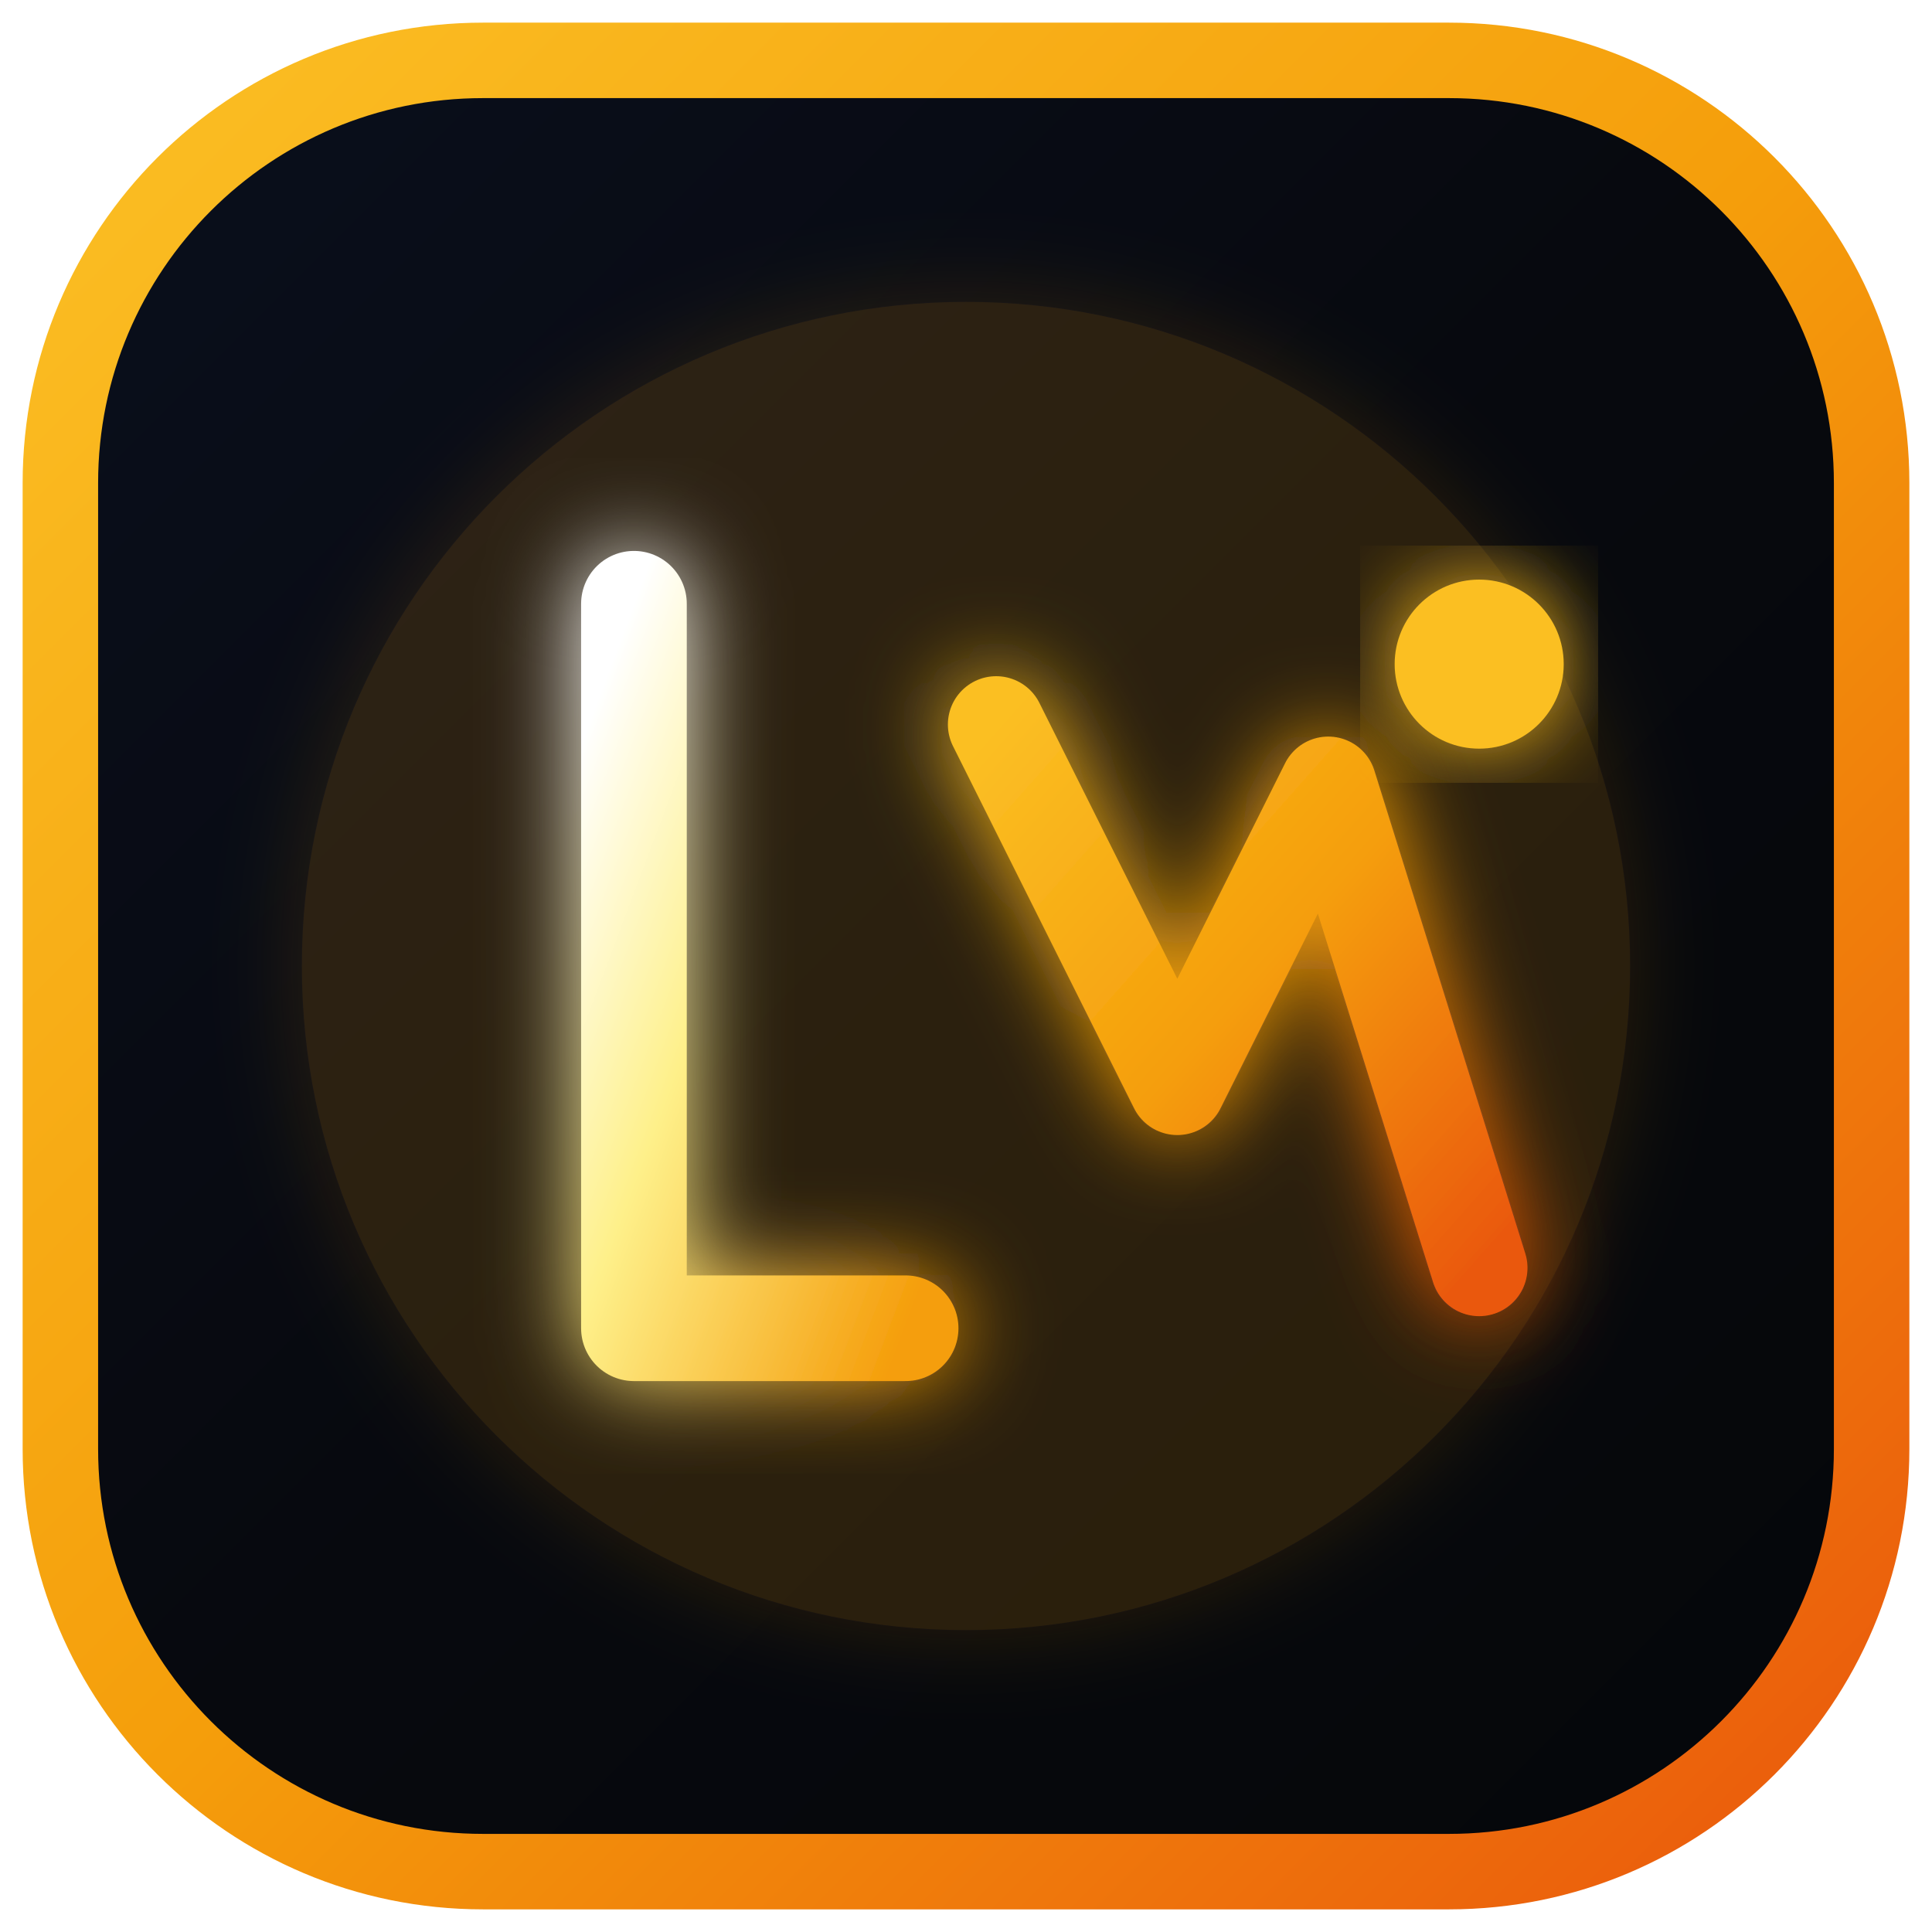
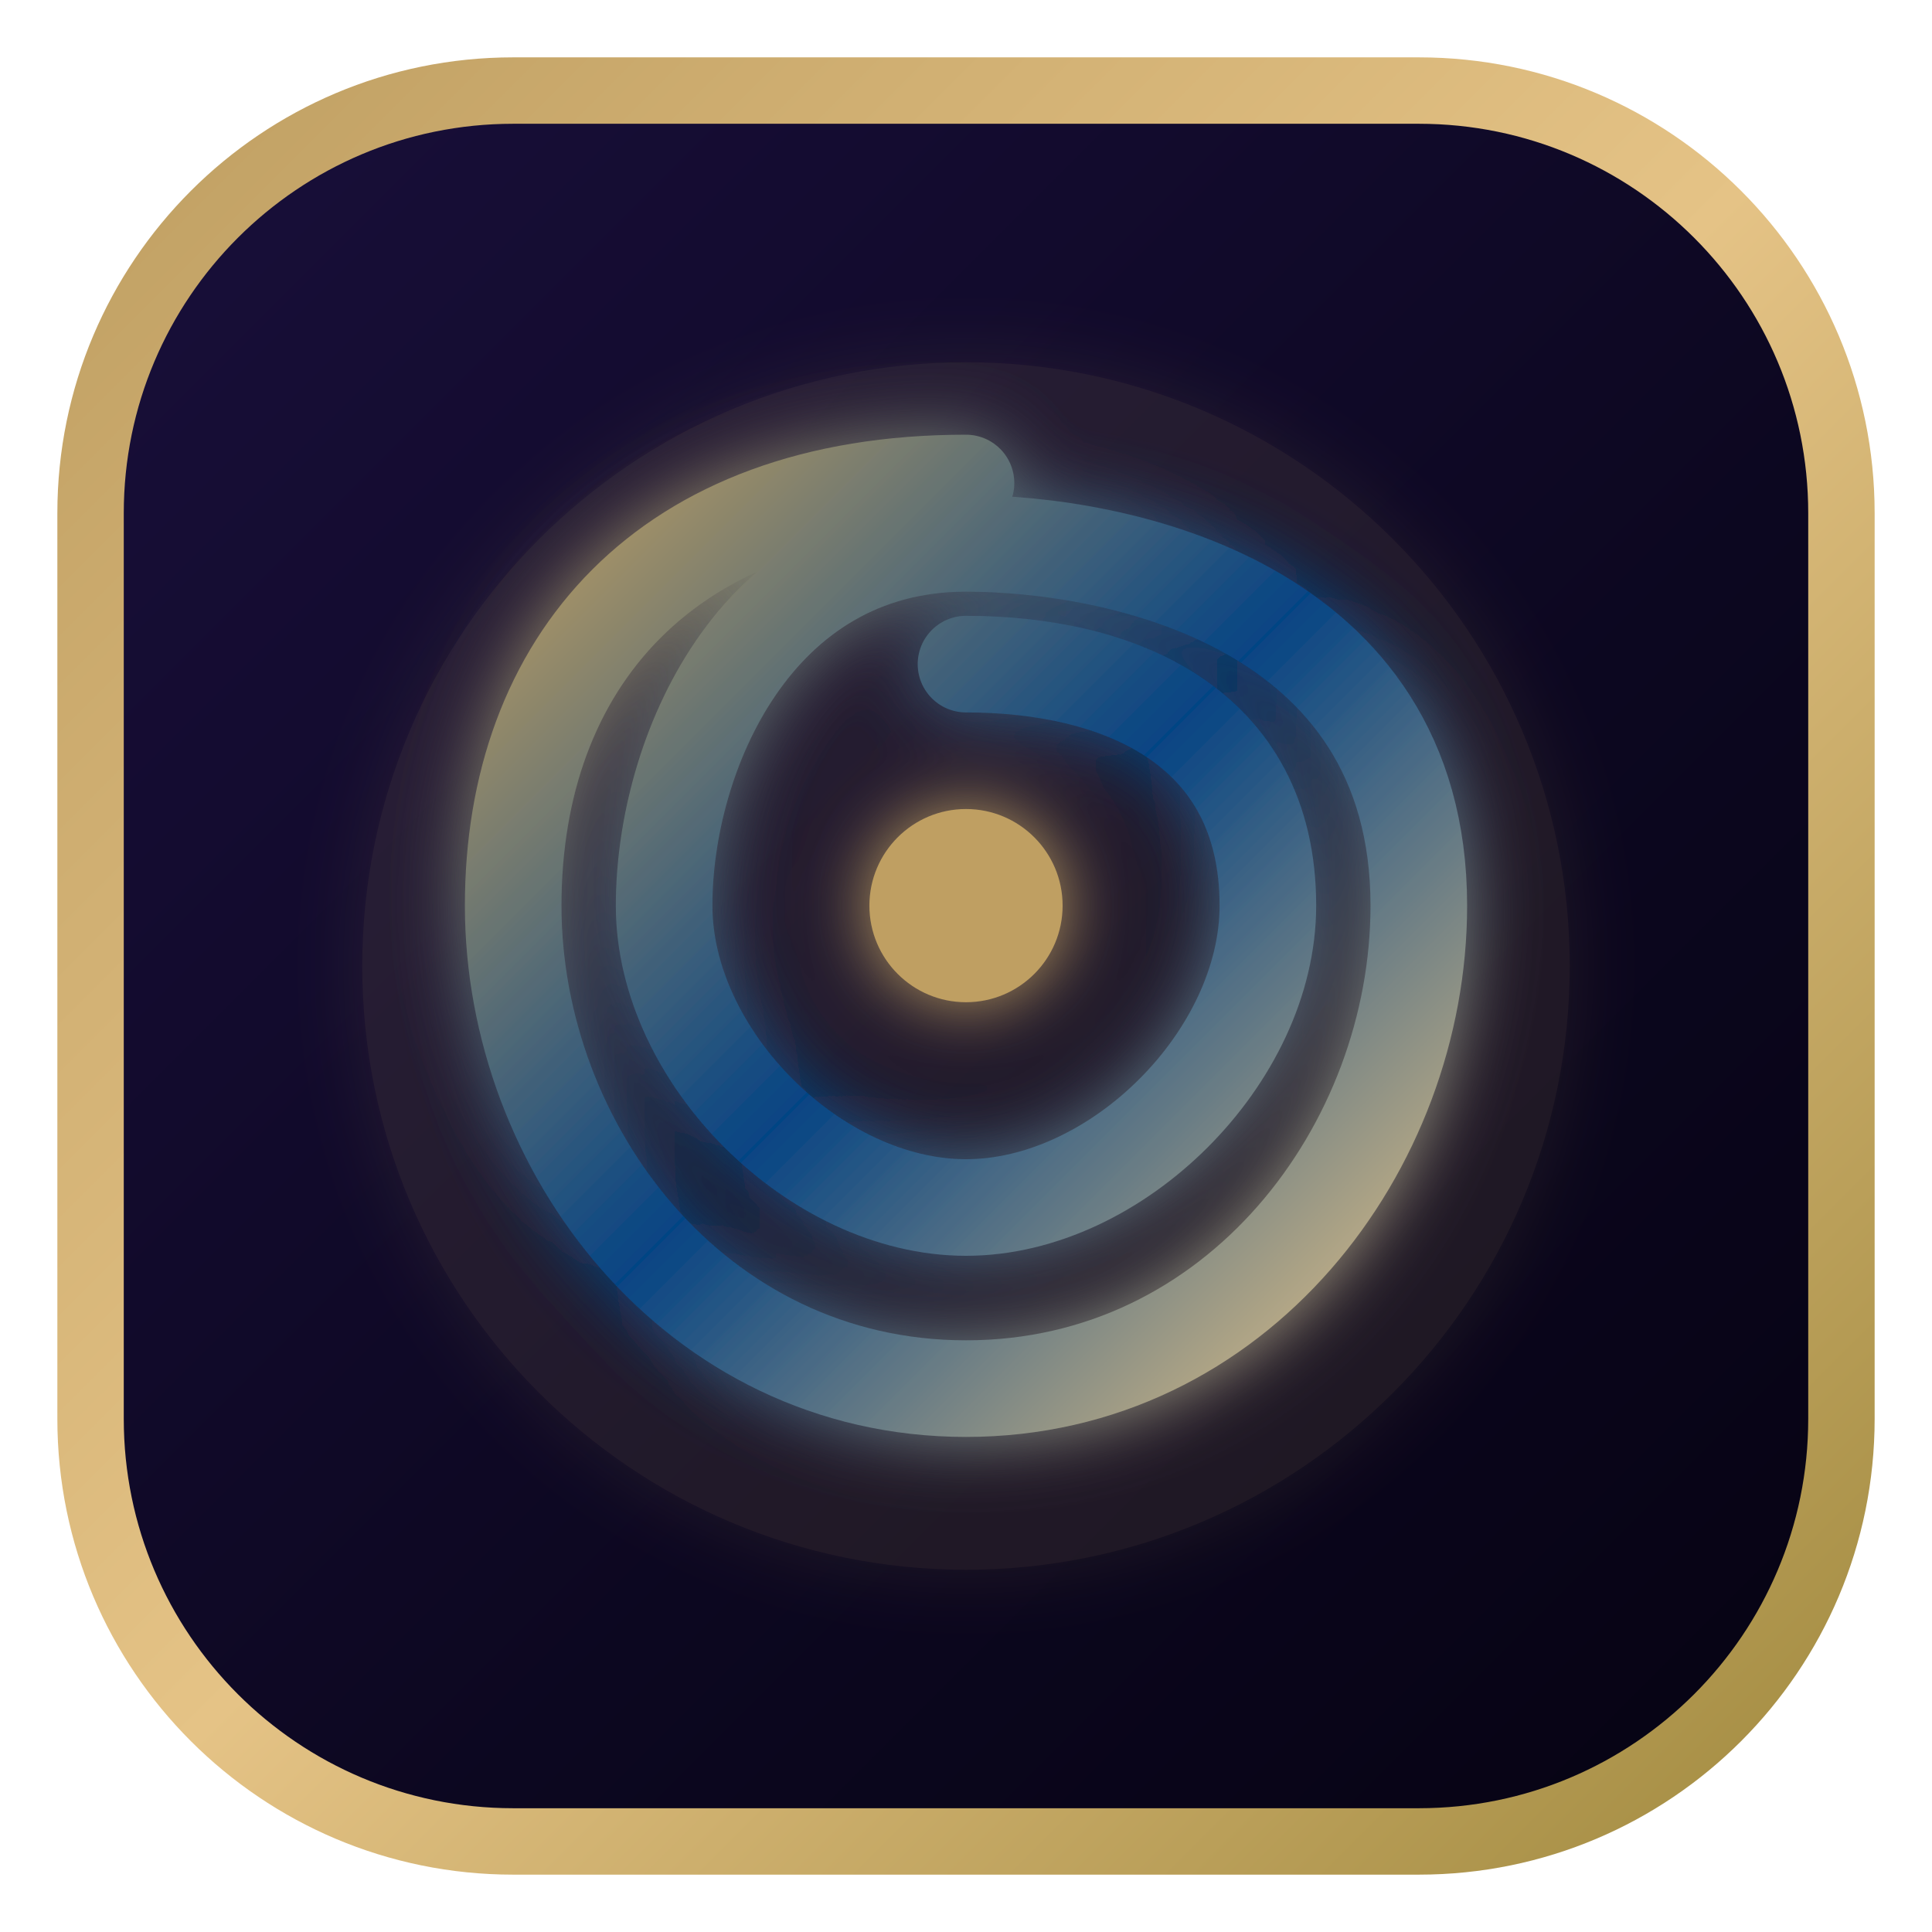
<svg xmlns="http://www.w3.org/2000/svg" viewBox="0 0 64 64" width="64" height="64">
  <defs>
    <linearGradient id="bgGrad" x1="0%" y1="0%" x2="100%" y2="100%">
-       <stop offset="0%" stop-color="#0a0f1d" />
-       <stop offset="50%" stop-color="#07090e" />
-       <stop offset="100%" stop-color="#05070a" />
+       <stop offset="0%" stop-color="#190F3B" />
+       <stop offset="60%" stop-color="#0C0720" />
+       <stop offset="100%" stop-color="#060312" />
    </linearGradient>
-     <linearGradient id="borderGrad" x1="0%" y1="0%" x2="100%" y2="100%">
-       <stop offset="0%" stop-color="#fbbf24" />
-       <stop offset="50%" stop-color="#f59e0b" />
-       <stop offset="100%" stop-color="#ea580c" />
+     <linearGradient id="goldBorder" x1="0%" y1="0%" x2="100%" y2="100%">
+       <stop offset="0%" stop-color="#bf9f62" />
+       <stop offset="50%" stop-color="#e5c386" />
+       <stop offset="100%" stop-color="#a28b40" />
    </linearGradient>
-     <linearGradient id="accentGrad" x1="0%" y1="0%" x2="100%" y2="100%">
-       <stop offset="0%" stop-color="#ffffff" />
-       <stop offset="40%" stop-color="#fef08a" />
-       <stop offset="100%" stop-color="#f59e0b" />
+     <linearGradient id="growthranCoil" x1="0%" y1="0%" x2="100%" y2="100%">
+       <stop offset="0%" stop-color="#bf9f62" />
+       <stop offset="50%" stop-color="#064484" />
+       <stop offset="100%" stop-color="#e5c386" />
    </linearGradient>
-     <filter id="glow" x="-20%" y="-20%" width="140%" height="140%">
-       <feGaussianBlur stdDeviation="1.5" result="blur" />
+     <filter id="subtleGlow" x="-20%" y="-20%" width="140%" height="140%">
+       <feGaussianBlur stdDeviation="1.2" result="blur" />
      <feComposite in="SourceGraphic" in2="blur" operator="over" />
    </filter>
  </defs>
-   <rect x="2" y="2" width="60" height="60" rx="14" fill="url(#bgGrad)" stroke="url(#borderGrad)" stroke-width="2.5" />
-   <circle cx="32" cy="32" r="22" fill="#f59e0b" opacity="0.15" filter="url(#glow)" />
-   <g filter="url(#glow)">
-     <path d="M 21 20 L 21 44 L 30 44" fill="none" stroke="url(#accentGrad)" stroke-width="3.5" stroke-linecap="round" stroke-linejoin="round" />
-     <path d="M 33 24 L 39 36 L 44 26 L 49 42" fill="none" stroke="url(#borderGrad)" stroke-width="3.2" stroke-linecap="round" stroke-linejoin="round" />
+   <rect x="3" y="3" width="58" height="58" rx="14" fill="url(#bgGrad)" stroke="url(#goldBorder)" stroke-width="2.2" />
+   <circle cx="32" cy="32" r="20" fill="#bf9f62" opacity="0.12" filter="url(#subtleGlow)" />
+   <g filter="url(#subtleGlow)">
+     <path d="M 32,16 C 22,16 17,22 17,30 C 17,38 23,46 32,46 C 41,46 47,38 47,30 C 47,20 37,18 32,18 C 25,18 22,25 22,30 C 22,35 27,40 32,40 C 37,40 42,35 42,30 C 42,24 37,22 32,22" fill="none" stroke="url(#growthranCoil)" stroke-width="3.2" stroke-linecap="round" stroke-linejoin="round" />
+     <circle cx="32" cy="30" r="3.2" fill="#bf9f62" />
  </g>
-   <circle cx="49" cy="22" r="2.8" fill="#fbbf24" filter="url(#glow)" />
</svg>
